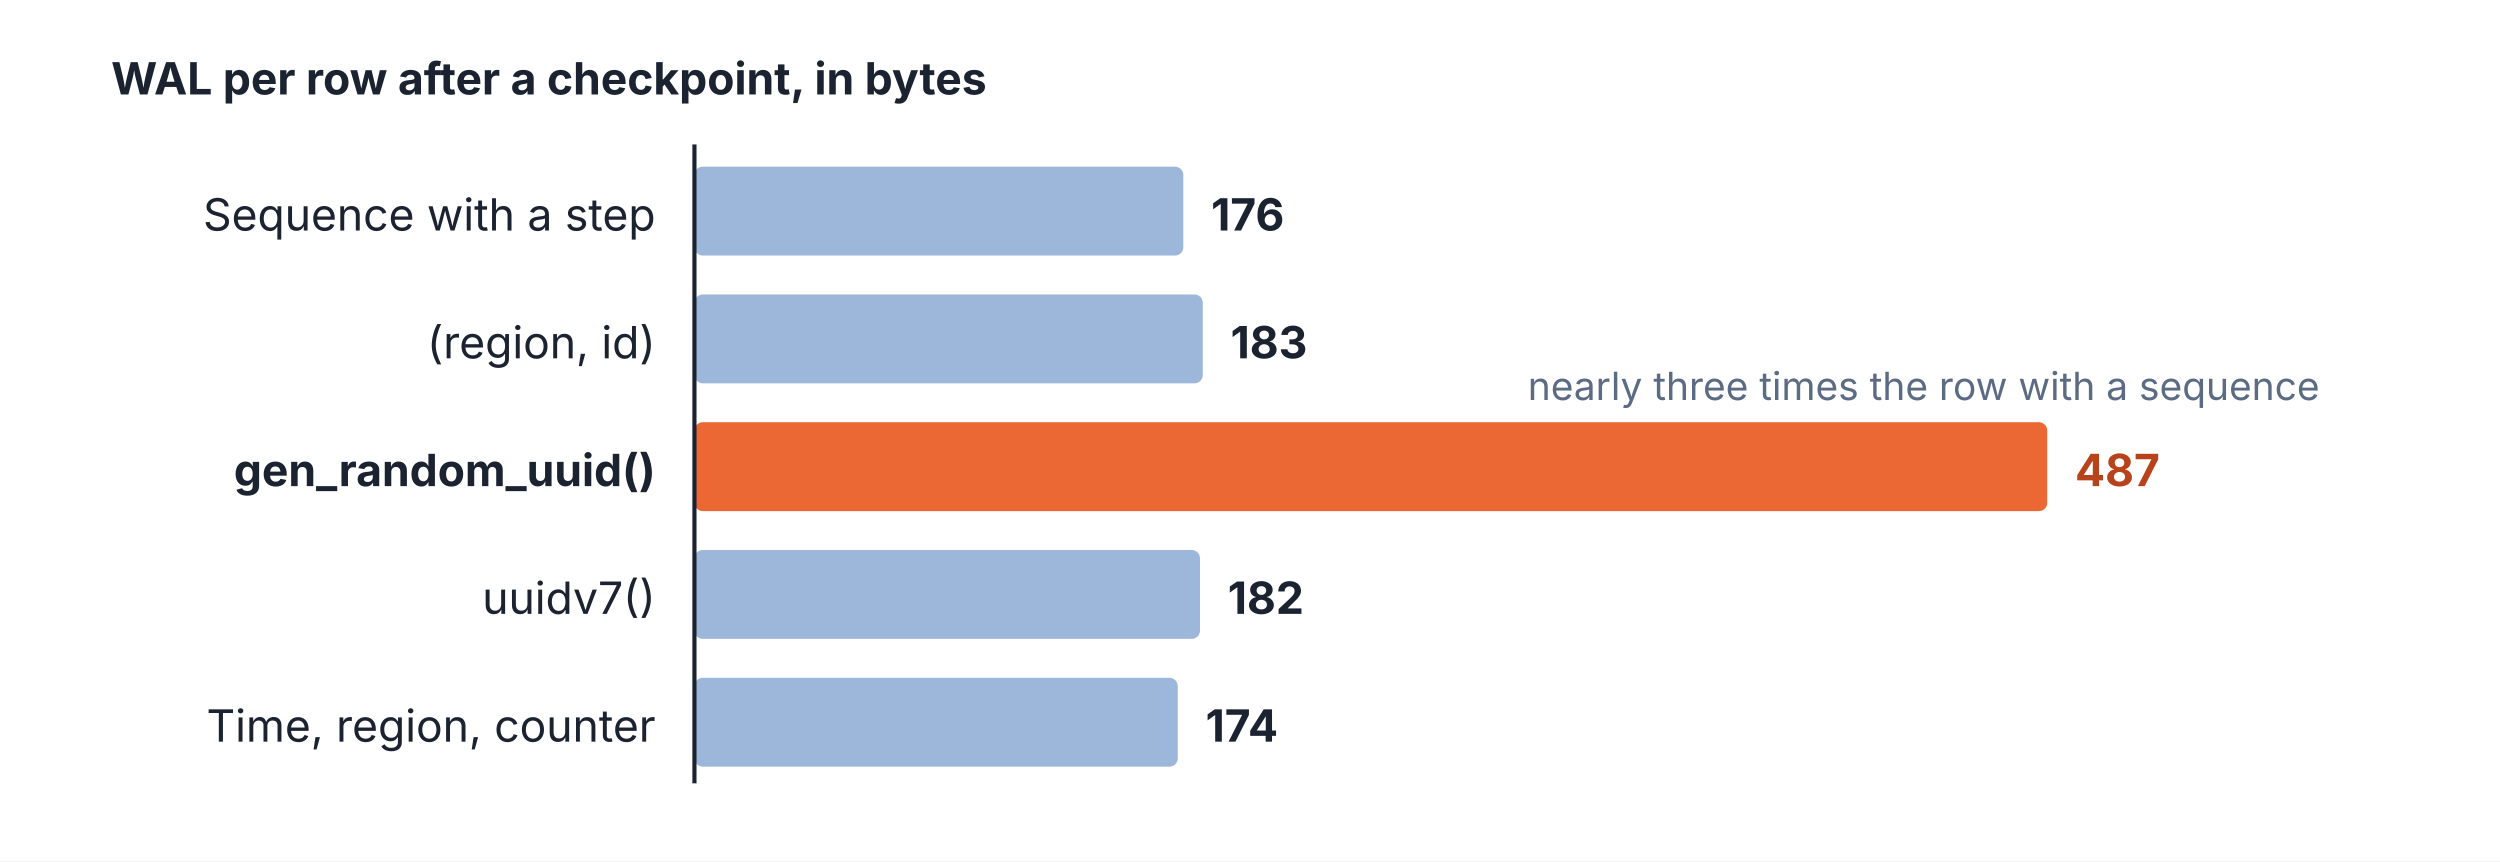
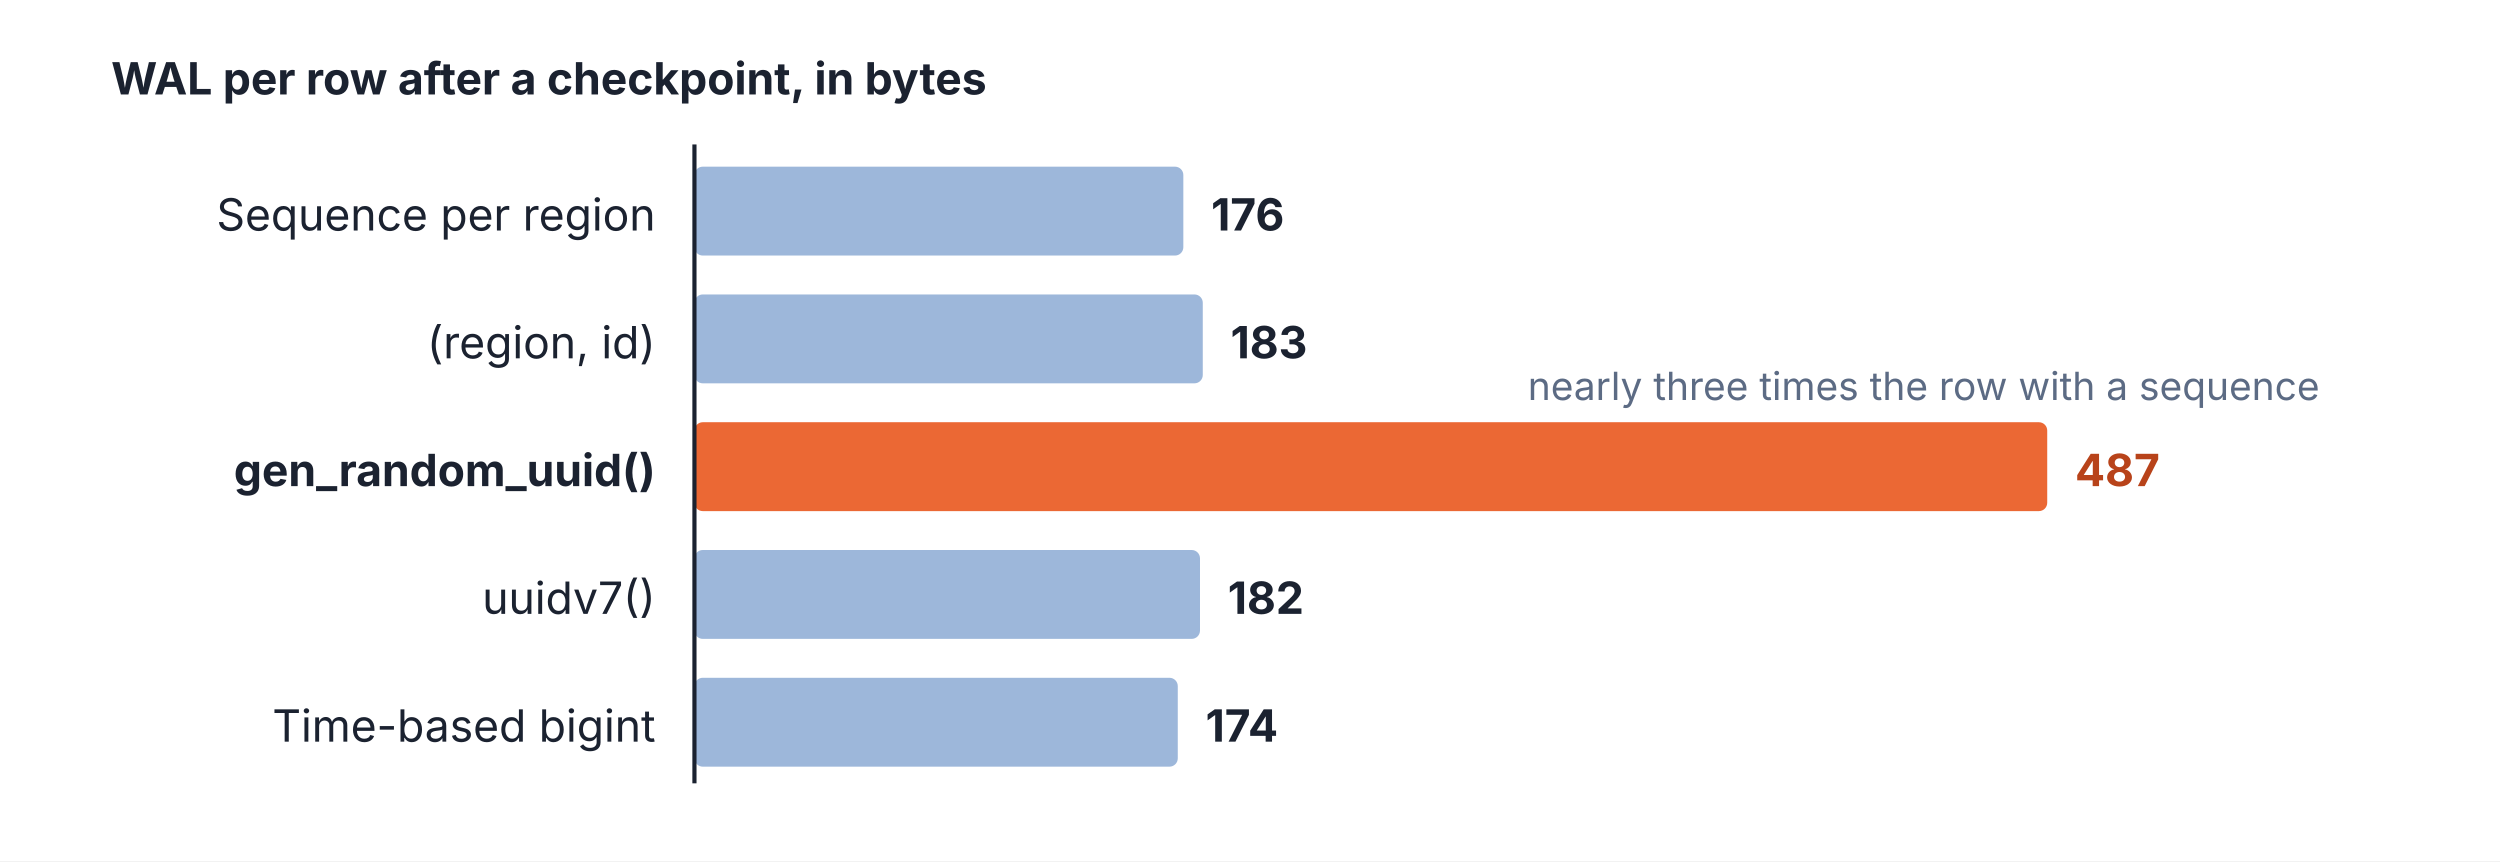
<svg xmlns="http://www.w3.org/2000/svg" viewBox="0 0 900 310" role="img" aria-label="WAL per row after a checkpoint, in bytes: sequence with a step 176, composite key 183, gen_random_uuid 487, uuidv7 182, time region counter 174.">
  <style>
    text { font-family: system-ui, -apple-system, 'Segoe UI', sans-serif; fill: #1b2230; }
    .mono { font-family: ui-monospace, 'SF Mono', Menlo, Consolas, monospace; }
    .muted { fill: #5c6b84; } .b { font-weight: 700; }
    .t { font-size: 16px; } .s { font-size: 14px; }
  </style>
  <rect width="900" height="310" fill="#fff" />
  <text x="40" y="34" class="t b">WAL per row after a checkpoint, in bytes</text>
-   <text x="236" y="83" text-anchor="end" class="t">Sequence with a step</text>
+   <text x="236" y="83" text-anchor="end" class="t">Sequence per region</text>
  <rect x="250" y="60" width="176" height="32" rx="3" fill="#9db7da" />
  <text x="436" y="83" class="t b">176</text>
  <text x="236" y="129" text-anchor="end" class="t">(region, id)</text>
  <rect x="250" y="106" width="183" height="32" rx="3" fill="#9db7da" />
  <text x="443" y="129" class="t b">183</text>
  <text x="236" y="175" text-anchor="end" class="t b">gen_random_uuid()</text>
  <rect x="250" y="152" width="487" height="32" rx="3" fill="#eb6834" />
  <text x="747" y="175" class="t b" style="fill:#b8431a">487</text>
  <text x="236" y="221" text-anchor="end" class="t">uuidv7()</text>
  <rect x="250" y="198" width="182" height="32" rx="3" fill="#9db7da" />
  <text x="442" y="221" class="t b">182</text>
-   <text x="236" y="267" text-anchor="end" class="t">Time, region, counter</text>
+   <text x="236" y="267" text-anchor="end" class="t">Time-based bigint</text>
  <rect x="250" y="244" width="174" height="32" rx="3" fill="#9db7da" />
  <text x="434" y="267" class="t b">174</text>
  <path d="M250 52 V282" stroke="#1b2230" stroke-width="1.5" fill="none" />
  <text x="550" y="144" class="s muted">nearly three times the row with a sequence</text>
</svg>
